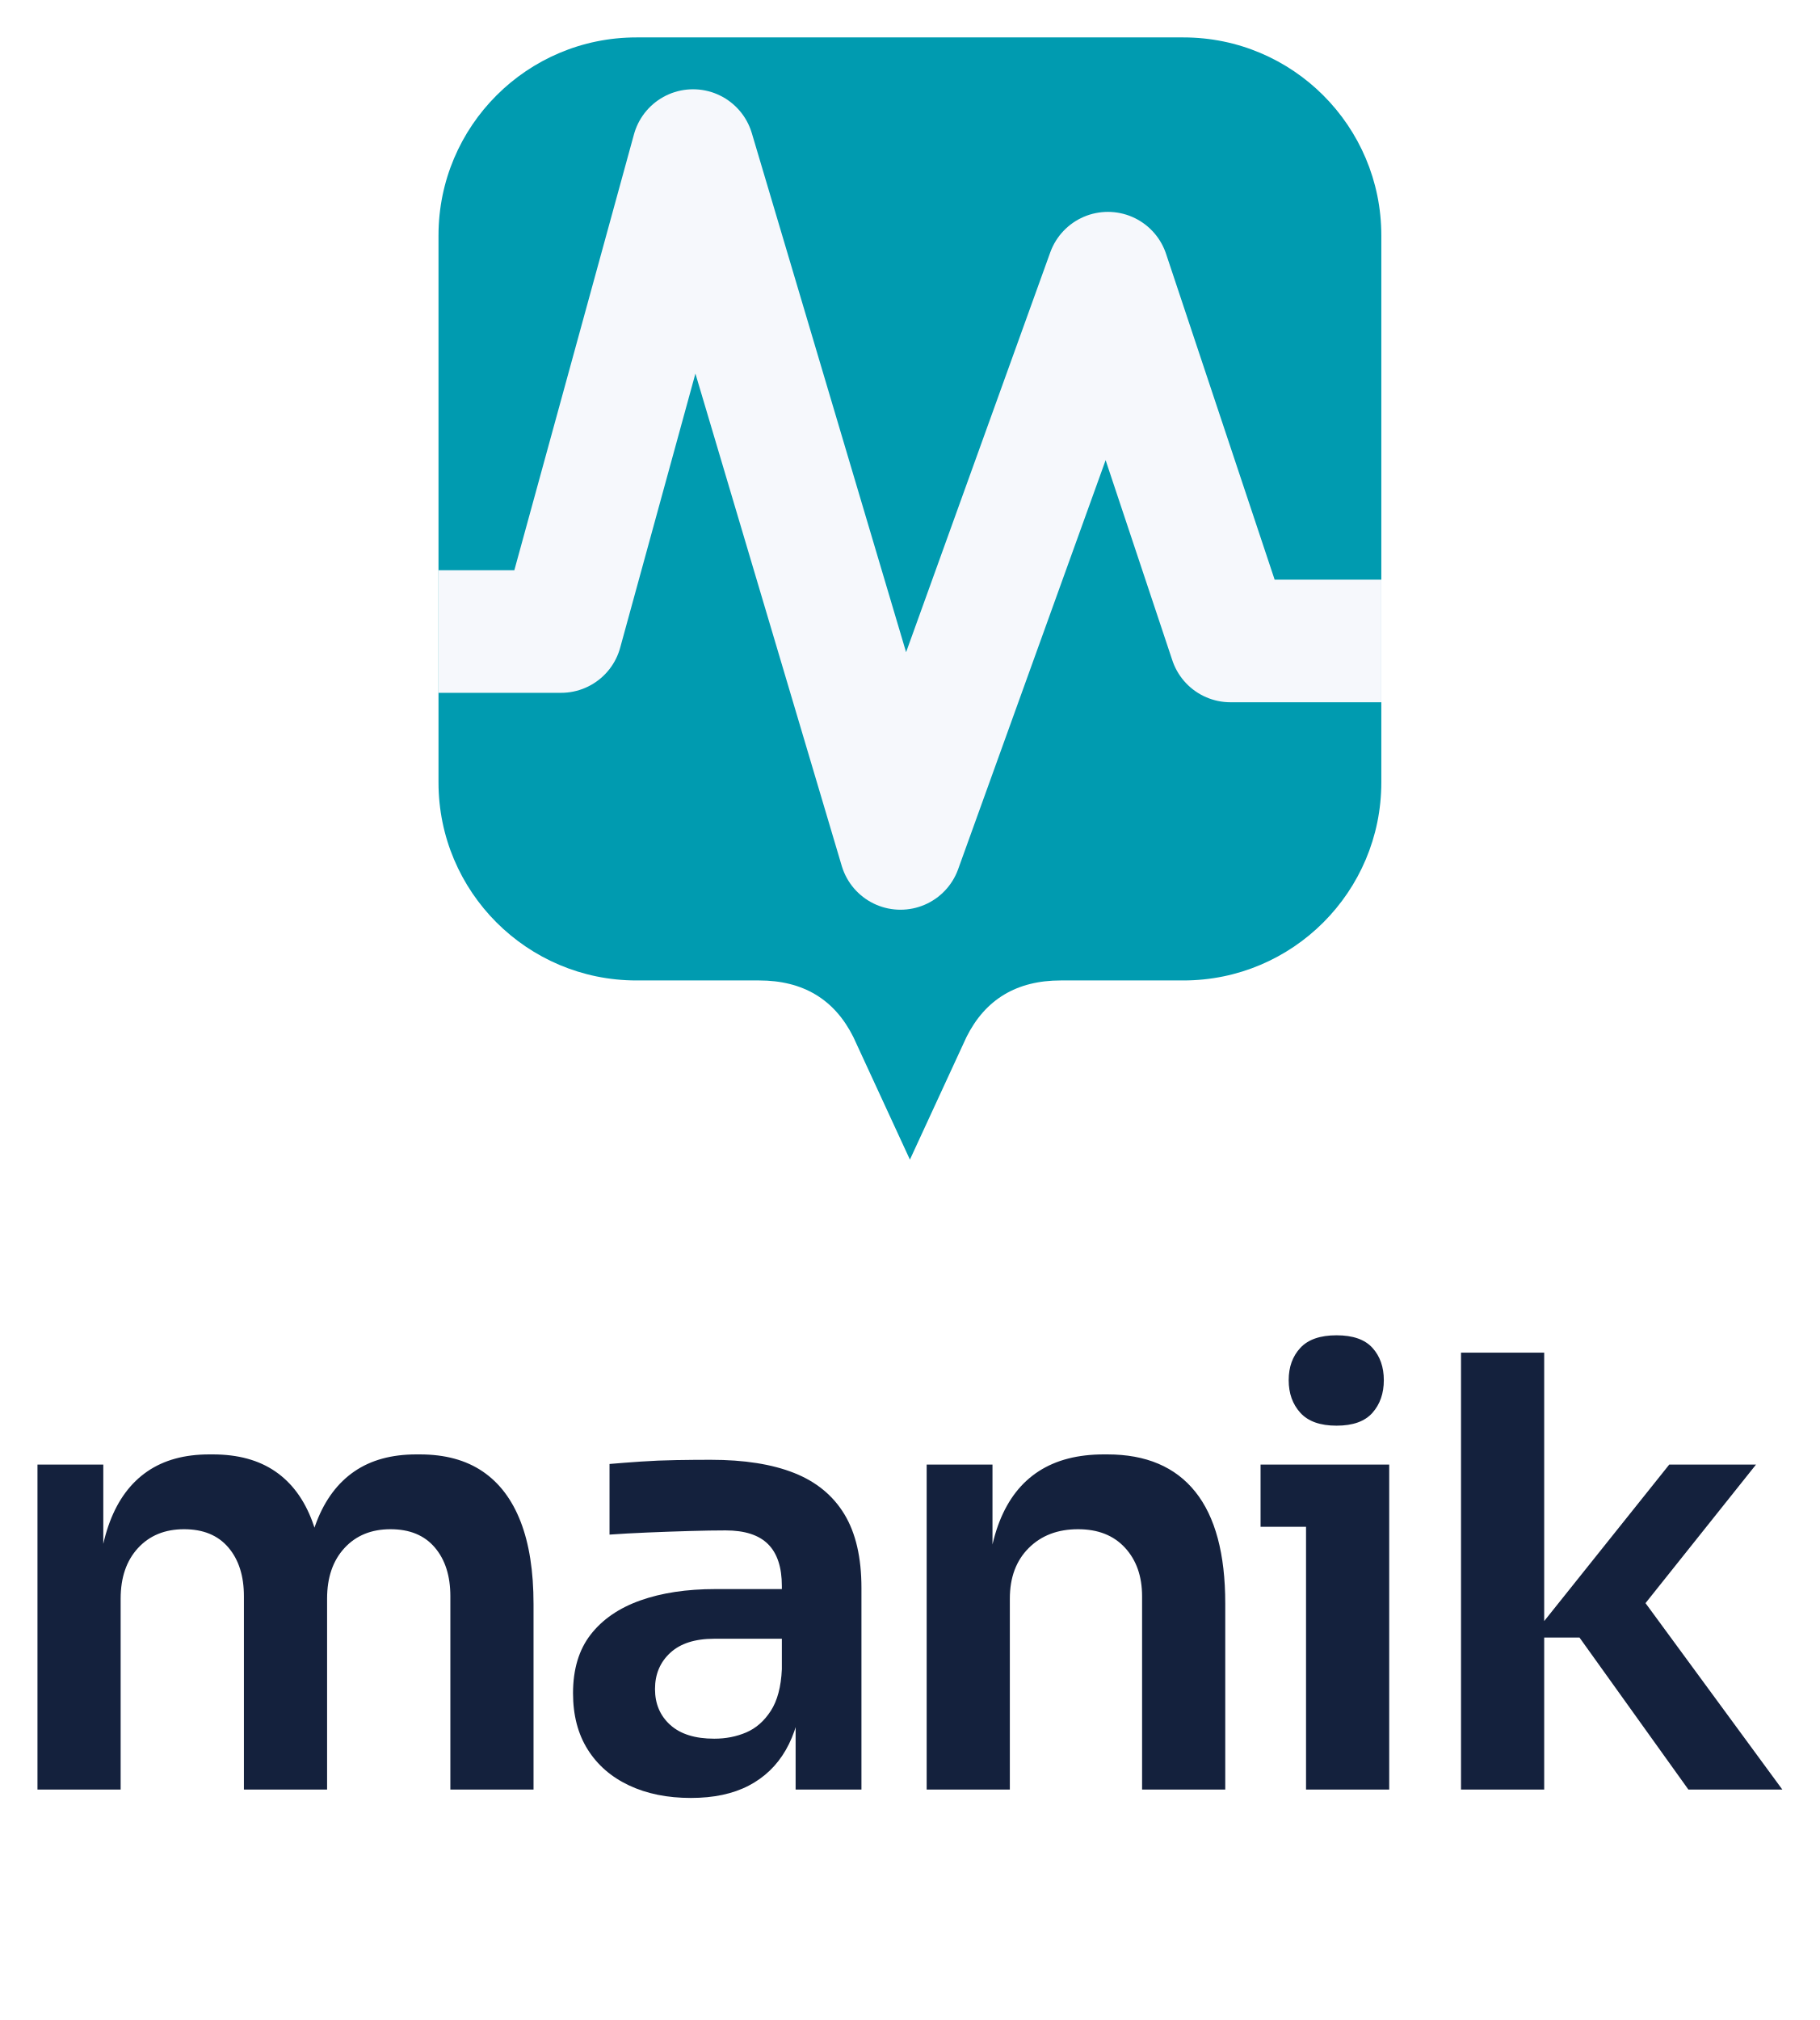
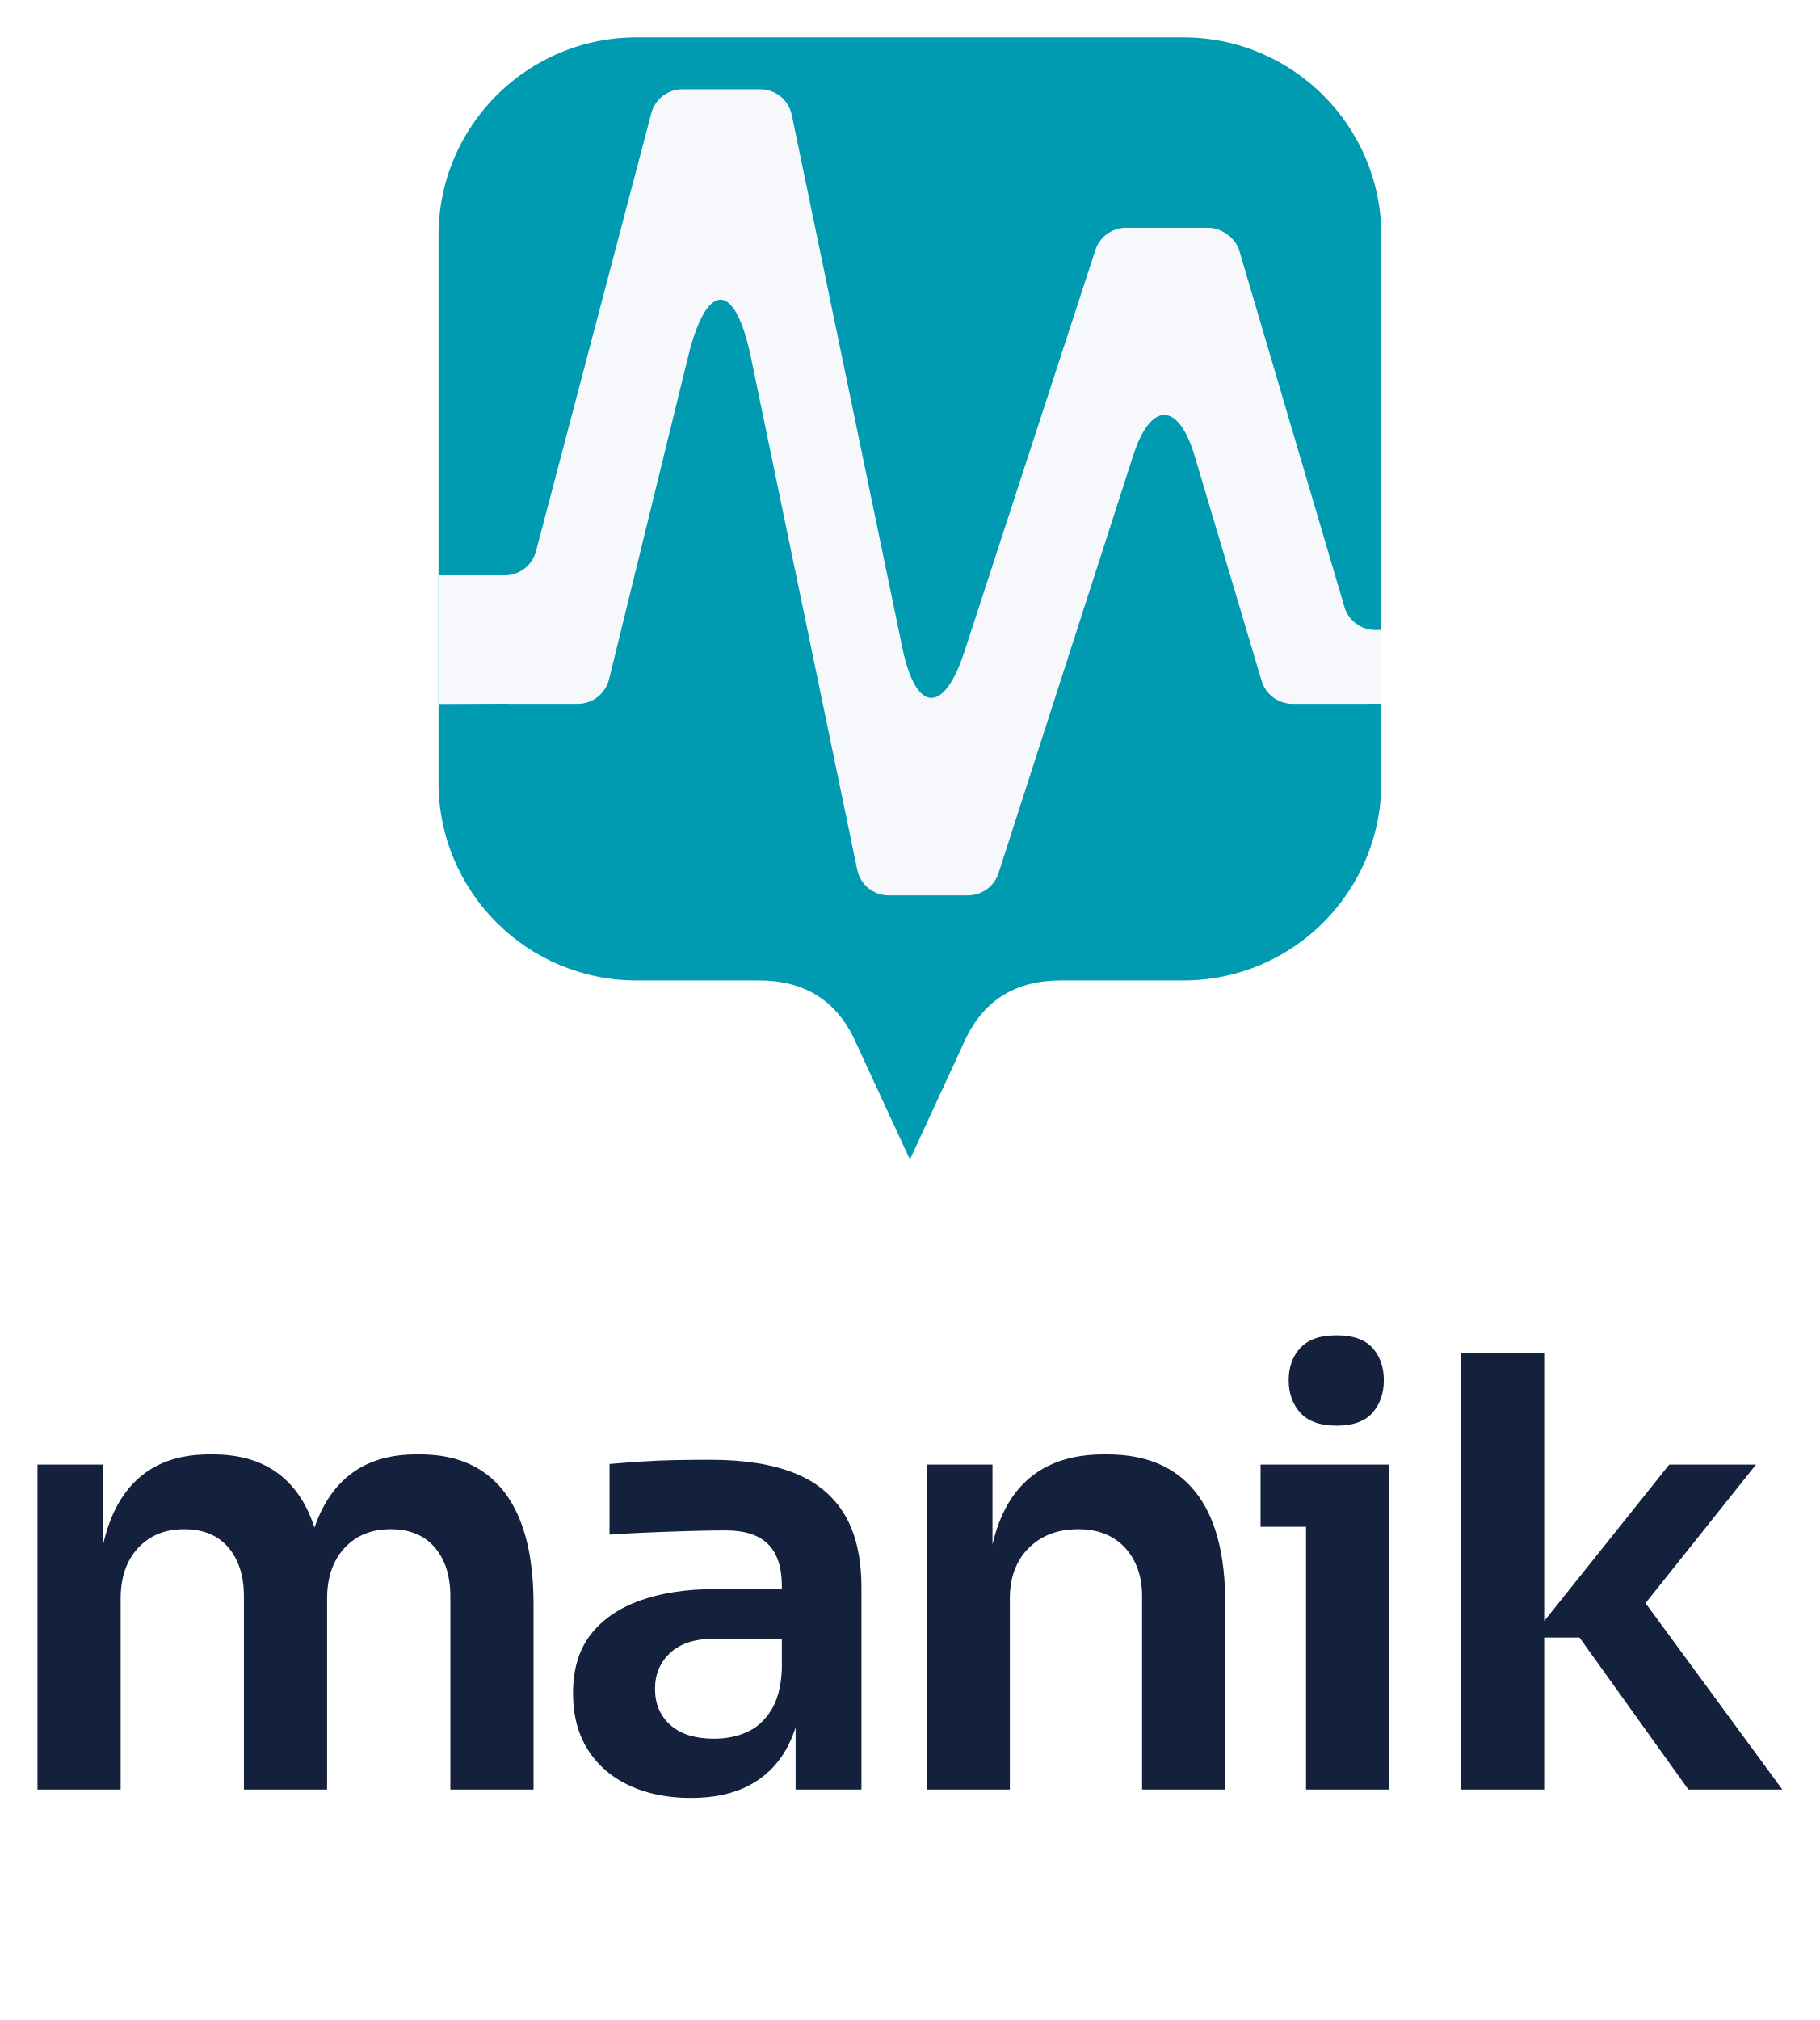
<svg xmlns="http://www.w3.org/2000/svg" viewBox="-46.9 -4 194.6 216" role="img" aria-label="Manik">
  <defs>
    <clipPath id="lv">
      <path d="M21 0 H79 A21 21 0 0 1 100 21 V79 A21 21 0 0 1 79 100 H66 Q59 100 56 106 L50 119 L44 106 Q41 100 34 100 H21 A21 21 0 0 1 0 79 V21 A21 21 0 0 1 21 0 Z" />
    </clipPath>
  </defs>
  <g transform="translate(0 0) scale(1.008403)">
    <path d="M21 0 H79 A21 21 0 0 1 100 21 V79 A21 21 0 0 1 79 100 H66 Q59 100 56 106 L50 119 L44 106 Q41 100 34 100 H21 A21 21 0 0 1 0 79 V21 A21 21 0 0 1 21 0 Z" fill="#009BB0" />
-     <path clip-path="url(#lv)" d="M-6 63 L13 63 L27 12 L49 86 L71 25 L84 64 L106 64" fill="none" stroke="#F6F8FC" stroke-width="13" stroke-linejoin="round" />
+     <path clip-path="url(#lv)" d="M 99.36 62.83 C 97.91 62.83 96.61 61.91 96.13 60.54 L 84.90 22.49 C 84.46 21.23 83.01 20.19 81.67 20.19 L 72.92 20.19 C 71.44 20.19 70.13 21.14 69.67 22.55 L 55.79 65.11 C 53.60 71.83 50.63 71.66 49.20 64.74 L 37.47 8.22 C 37.14 6.63 35.74 5.50 34.13 5.50 L 25.88 5.50 C 24.32 5.50 22.97 6.54 22.57 8.04 L 10.34 54.49 C 9.94 55.99 8.59 57.04 7.03 57.04 L -1.28 57.04 C -3.17 57.04 -4.70 58.57 -4.70 60.45 L -4.70 67.27 C -4.70 69.16 -3.16 70.69 -1.27 70.69 L 7.32 70.66 L 7.31 70.67 L 14.77 70.67 C 16.34 70.67 17.71 69.60 18.09 68.07 L 26.48 33.83 C 28.46 25.76 31.46 25.81 33.14 33.94 L 44.41 88.26 C 44.74 89.85 46.14 90.98 47.76 90.98 L 56.15 90.98 C 57.63 90.98 58.95 90.03 59.40 88.62 L 73.68 44.34 C 75.54 38.57 78.48 38.60 80.21 44.41 L 87.30 68.23 C 87.74 69.68 89.07 70.67 90.58 70.67 L 98.74 70.67 L 98.73 70.66 L 160.61 70.70 C 162.50 70.70 164.03 69.17 164.03 67.28 L 164.03 62.83 Z" fill="#F6F8FC" />
  </g>
  <path d="M-42.892 187.36V152.608H-35.852V167.52H-36.492Q-36.492 162.272 -35.148 158.72Q-33.804 155.168 -31.148 153.344Q-28.492 151.52 -24.524 151.52H-24.14Q-20.108 151.52 -17.452 153.344Q-14.796 155.168 -13.484 158.72Q-12.172 162.272 -12.172 167.52H-14.412Q-14.412 162.272 -13.036 158.72Q-11.66 155.168 -9.004 153.344Q-6.348 151.52 -2.38 151.52H-1.996Q2.036 151.52 4.724 153.344Q7.412 155.168 8.788 158.72Q10.164 162.272 10.164 167.52V187.36H1.268V166.688Q1.268 163.424 -0.396 161.472Q-2.06 159.52 -5.132 159.52Q-8.204 159.52 -10.06 161.536Q-11.916 163.552 -11.916 166.944V187.36H-20.812V166.688Q-20.812 163.424 -22.476 161.472Q-24.14 159.52 -27.212 159.52Q-30.284 159.52 -32.14 161.536Q-33.996 163.552 -33.996 166.944V187.36ZM38.196 187.36V177.056H36.724V165.6Q36.724 162.592 35.252 161.12Q33.78 159.648 30.708 159.648Q29.108 159.648 26.868 159.712Q24.628 159.776 22.356 159.872Q20.084 159.968 18.292 160.096V152.544Q19.764 152.416 21.62 152.288Q23.476 152.16 25.428 152.128Q27.38 152.096 29.108 152.096Q34.484 152.096 38.036 153.504Q41.588 154.912 43.412 157.92Q45.236 160.928 45.236 165.792V187.36ZM26.996 188.256Q23.22 188.256 20.372 186.912Q17.524 185.568 15.956 183.072Q14.388 180.576 14.388 177.056Q14.388 173.216 16.276 170.784Q18.164 168.352 21.588 167.136Q25.012 165.92 29.62 165.92H37.684V171.232H29.492Q26.42 171.232 24.788 172.736Q23.156 174.24 23.156 176.608Q23.156 178.976 24.788 180.448Q26.42 181.92 29.492 181.92Q31.348 181.92 32.916 181.248Q34.484 180.576 35.54 178.944Q36.596 177.312 36.724 174.496L38.9 176.992Q38.58 180.64 37.14 183.136Q35.7 185.632 33.172 186.944Q30.644 188.256 26.996 188.256ZM52.212 187.36V152.608H59.252V167.52H58.612Q58.612 162.208 60.02 158.656Q61.428 155.104 64.212 153.312Q66.996 151.52 71.156 151.52H71.54Q77.748 151.52 80.948 155.52Q84.148 159.52 84.148 167.456V187.36H75.252V166.688Q75.252 163.488 73.428 161.504Q71.604 159.52 68.404 159.52Q65.14 159.52 63.124 161.536Q61.108 163.552 61.108 166.944V187.36ZM92.788 187.36V152.608H101.684V187.36ZM87.924 159.264V152.608H101.684V159.264ZM96.052 148.448Q93.428 148.448 92.18 147.072Q90.932 145.696 90.932 143.584Q90.932 141.472 92.18 140.128Q93.428 138.784 96.052 138.784Q98.676 138.784 99.892 140.128Q101.108 141.472 101.108 143.584Q101.108 145.696 99.892 147.072Q98.676 148.448 96.052 148.448ZM133.684 187.36 122.036 171.104H116.852L131.636 152.608H140.916L127.284 169.696L127.476 165.216L143.732 187.36ZM109.364 187.36V140.64H118.26V187.36Z" fill="#14213D" />
</svg>
